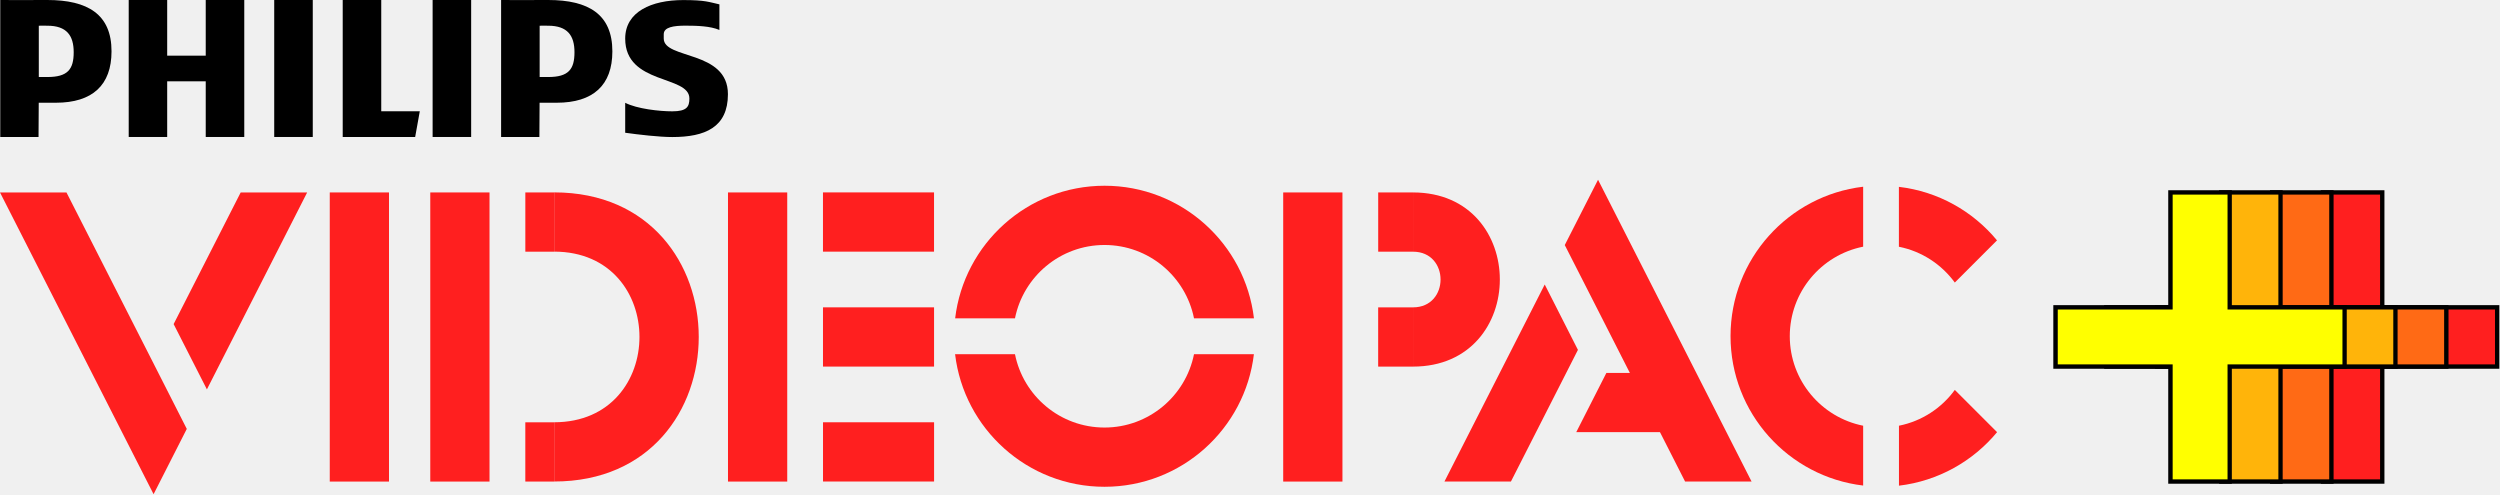
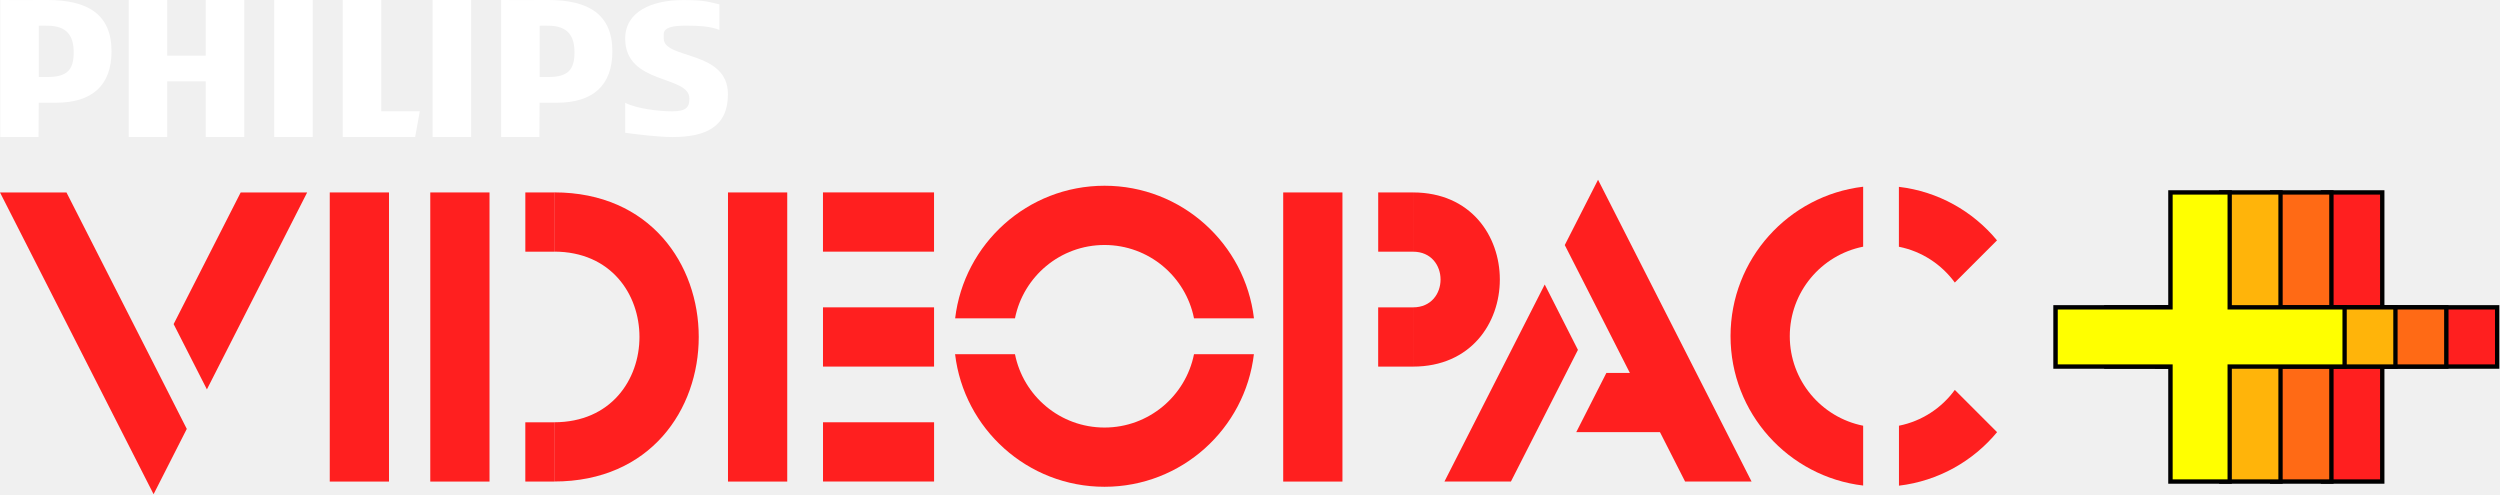
<svg xmlns="http://www.w3.org/2000/svg" viewBox="0 0 3840 760" height="760" width="3840" xml:space="preserve" id="svg2" version="1.1">
  <defs id="defs6" />
  <g transform="matrix(1.333333,0,0,-1.333333,0,760)" id="g10">
    <g transform="scale(0.1)" id="g12">
      <path id="path14" style="fill:#ff1f1f;fill-opacity:1;fill-rule:nonzero;stroke:none" d="m 6051.88,2800.55 h 332.27 v 682.5 h -332.27 z" />
      <path id="path16" style="fill:#ff1f1f;fill-opacity:1;fill-rule:nonzero;stroke:none" d="m 6051.68,152.5 h 332.27 V 835 h -332.27 z" />
      <path id="path18" style="fill:#ff1f1f;fill-opacity:1;fill-rule:nonzero;stroke:none" d="m 9480.55,2800.98 h 1279.53 v 682.5 H 9480.55 Z" />
      <path id="path20" style="fill:#ff1f1f;fill-opacity:1;fill-rule:nonzero;stroke:none" d="m 15876.9,2800.66 h 401.25 v 682.5 h -401.25 z" />
      <path id="path22" style="fill:#ff1f1f;fill-opacity:1;fill-rule:nonzero;stroke:none" d="m 9481.09,152.93 h 1279.53 v 682.5 H 9481.09 Z" />
      <path id="path24" style="fill:#ff1f1f;fill-opacity:1;fill-rule:nonzero;stroke:none" d="m 3798.75,152.27 h 682.5 v 3330.74 h -682.5 z" />
      <path id="path26" style="fill:#ff1f1f;fill-opacity:1;fill-rule:nonzero;stroke:none" d="m 4956.76,152.27 h 682.5 v 3330.74 h -682.5 z" />
      <path id="path28" style="fill:#ff1f1f;fill-opacity:1;fill-rule:nonzero;stroke:none" d="m 6383.98,153.012 c 0,227.218 0,455.23 0,682.5 1310.28,0 1310.28,1965.738 0,1965.738 0,227.27 0,455.23 0,682.5 2220.79,-0.74 2220.79,-3330.738 0,-3330.738 z" />
      <path id="path30" style="fill:#ff1f1f;fill-opacity:1;fill-rule:nonzero;stroke:none" d="m 8386.48,152.27 h 682.5 v 3330.74 h -682.5 z" />
      <path id="path32" style="fill:#ff1f1f;fill-opacity:1;fill-rule:nonzero;stroke:none" d="m 9480.82,1476.95 h 1279.53 v 682.5 H 9480.82 Z" />
      <path id="path34" style="fill:#ff1f1f;fill-opacity:1;fill-rule:nonzero;stroke:none" d="m 15876.5,1476.64 h 401.25 v 682.5 h -401.25 z" />
      <path id="path36" style="fill:#ff1f1f;fill-opacity:1;fill-rule:nonzero;stroke:none" d="m 14782.5,152.27 h 682.5 v 3330.74 h -682.5 z" />
      <g transform="scale(1.08046)" id="g38">
        <path id="path40" style="fill:#ff1f1f;fill-opacity:1;fill-rule:nonzero;stroke:none" d="m 15065.8,1366.79 c 0,211.03 0,420.64 0,631.68 391.5,0 391.5,593.5 0,593.5 0,211.02 0,420.64 0,631.67 1234.2,0 1234.2,-1856.85 0,-1856.85 z" />
      </g>
      <path id="path42" style="fill:#ff1f1f;fill-opacity:1;fill-rule:nonzero;stroke:none" d="m 11692.5,2032.5 c 96,481.48 521.3,845.23 1031.3,845.23 510,0 935.2,-362.96 1031.2,-845.23 h 690.7 c -101.9,860.23 -833.9,1527.73 -1721.2,1527.73 -887.2,0 -1619.3,-667.5 -1721.3,-1527.73 z" />
      <path id="path44" style="fill:#ff1f1f;fill-opacity:1;fill-rule:nonzero;stroke:none" d="m 13755,1620 c -96,-481.48 -521.2,-845.23 -1031.2,-845.23 -510,0 -935.3,362.96 -1031.3,845.23 h -690 c 102,-860.23 834,-1527.73 1721.3,-1527.73 888,0 1619.2,667.5 1721.2,1527.73 z" />
      <path id="path46" style="fill:#ff1f1f;fill-opacity:1;fill-rule:nonzero;stroke:none" d="m 2772.73,3483.01 -772.5,-1516.53 383.29,-752.22 1155,2268.75 z" />
      <path id="path48" style="fill:#ff1f1f;fill-opacity:1;fill-rule:nonzero;stroke:none" d="M 1769.26,1511.99 765.738,3483.01 H 0 L 1769.26,6.762 2151.76,758.98 Z" />
      <g transform="scale(1.31678)" id="g50">
        <path id="path52" style="fill:#ff1f1f;fill-opacity:1;fill-rule:nonzero;stroke:none" d="m 16300,604.309 c -365.7,72.92 -641.9,395.851 -641.9,783.161 0,387.3 275.7,710.28 641.9,783.16 v 524.57 c -653.3,-77.46 -1160.2,-633.35 -1160.2,-1307.17 0,-673.779 506.9,-1229.674 1160.2,-1307.166 z" />
      </g>
      <g transform="scale(1.41138)" id="g54">
        <path id="path56" style="fill:#ff1f1f;fill-opacity:1;fill-rule:nonzero;stroke:none" d="m 15955.6,1732.35 344.4,344.35 c -196.1,237 -479.3,399.07 -800.8,436.8 v -488.89 c 187,-37.2 348,-144 456.4,-292.26 z" />
      </g>
      <g transform="scale(1.41143)" id="g58">
        <path id="path60" style="fill:#ff1f1f;fill-opacity:1;fill-rule:nonzero;stroke:none" d="M 15955.1,856.043 C 15847.3,707.781 15685.7,600.982 15499.2,563.786 V 74.393 c 321.5,38.245 604.7,200.315 800.8,436.778 z" />
      </g>
      <g transform="scale(1.19784)" id="g62">
        <path id="path64" style="fill:#ff1f1f;fill-opacity:1;fill-rule:nonzero;stroke:none" d="M 15449.1,1172.09 15159.2,602.319 H 16300 v 569.771 z" />
      </g>
      <g transform="scale(1.1152)" id="g66">
        <path id="path68" style="fill:#ff1f1f;fill-opacity:1;fill-rule:nonzero;stroke:none" d="m 15608,137.206 692,1359.824 -343,675.23 -1035.7,-2035.054 z" />
      </g>
      <g transform="scale(1.23791)" id="g70">
        <path id="path72" style="fill:#ff1f1f;fill-opacity:1;fill-rule:nonzero;stroke:none" d="m 14871.4,1716.41 810,-1592.806 h 618.6 l -1428.6,2808.146 -309.6,-607.69 z" />
      </g>
-       <path id="path74" style="fill:#000000;fill-opacity:1;fill-rule:nonzero;stroke:none" d="m 6315,5700 c -179.26,0 -542.27,-2.27 -542.27,0 V 4121.99 h 441.02 l 2.27,394.49 h 197.22 c 420.74,0 641.25,202.5 641.25,591.76 0,427.5 -275.23,591.76 -739.49,591.76 z m 0,-887.27 h -98.24 v 591.02 c 26.25,1.48 75.74,0 98.24,0 222.73,0 303.01,-113.98 303.01,-305.23 0,-197.27 -68.24,-285.79 -303.01,-285.79 z" />
-       <path id="path76" style="fill:#000000;fill-opacity:1;fill-rule:nonzero;stroke:none" d="m 2370,4121.99 v 641.25 H 1926.02 V 4121.99 H 1482.73 V 5700 h 443.29 V 5058.75 H 2370 V 5700 h 443.98 V 4121.99 Z" />
-       <path id="path78" style="fill:#000000;fill-opacity:1;fill-rule:nonzero;stroke:none" d="M 3158.98,4121.99 H 3603 V 5700 h -444.02 z" />
-       <path id="path80" style="fill:#000000;fill-opacity:1;fill-rule:nonzero;stroke:none" d="M 4782.73,4121.99 H 3948.01 V 5700 h 443.98 V 4418.24 h 444.03 z" />
-       <path id="path82" style="fill:#000000;fill-opacity:1;fill-rule:nonzero;stroke:none" d="m 4983.75,4121.99 h 443.98 V 5700 h -443.98 z" />
-       <path id="path84" style="fill:#000000;fill-opacity:1;fill-rule:nonzero;stroke:none" d="m 7646.25,5305.51 v -49.49 c 0,-242.27 739.49,-131.25 739.49,-641.25 0,-382.5 -263.98,-493.52 -641.25,-493.52 -148.47,0 -387.73,27.73 -542.22,49.49 v 345 c 136.48,-69.72 393.75,-98.24 542.22,-98.24 167.27,0 197.27,52.5 197.27,147.73 0,271.53 -739.49,155.28 -739.49,690 0,310.51 303.75,444.03 668.98,444.03 258.75,0 298.52,-24.03 416.25,-49.49 V 5355 c -105,44.26 -251.99,49.49 -394.49,49.49 -129.77,-0.74 -246.76,-15.74 -246.76,-98.98 z" />
-       <path id="path86" style="fill:#000000;fill-opacity:1;fill-rule:nonzero;stroke:none" d="m 545.23,5700 c -179.21,0 -542.218,-2.27 -542.218,0 V 4121.99 H 443.98 l 2.27,394.49 h 197.27 c 420.74,0 641.25,202.5 641.25,591.76 0.74,427.5 -275.28,591.76 -739.54,591.76 z m 0,-887.27 h -98.242 v 591.02 c 26.25,1.48 75.742,0 99.032,0 222.73,0 302.96,-113.98 302.96,-305.23 0,-197.27 -68.242,-285.79 -303.75,-285.79 z" />
+       <path id="path74" style="fill:#ffffff;fill-opacity:1;fill-rule:nonzero;stroke:none" d="m 6315,5700 c -179.26,0 -542.27,-2.27 -542.27,0 V 4121.99 h 441.02 l 2.27,394.49 h 197.22 c 420.74,0 641.25,202.5 641.25,591.76 0,427.5 -275.23,591.76 -739.49,591.76 z m 0,-887.27 h -98.24 v 591.02 c 26.25,1.48 75.74,0 98.24,0 222.73,0 303.01,-113.98 303.01,-305.23 0,-197.27 -68.24,-285.79 -303.01,-285.79 z" />
+       <path id="path76" style="fill:#ffffff;fill-opacity:1;fill-rule:nonzero;stroke:none" d="m 2370,4121.99 v 641.25 H 1926.02 V 4121.99 H 1482.73 V 5700 h 443.29 V 5058.75 H 2370 V 5700 h 443.98 V 4121.99 Z" />
+       <path id="path78" style="fill:#ffffff;fill-opacity:1;fill-rule:nonzero;stroke:none" d="M 3158.98,4121.99 H 3603 V 5700 h -444.02 z" />
+       <path id="path80" style="fill:#ffffff;fill-opacity:1;fill-rule:nonzero;stroke:none" d="M 4782.73,4121.99 H 3948.01 V 5700 h 443.98 V 4418.24 h 444.03 z" />
+       <path id="path82" style="fill:#ffffff;fill-opacity:1;fill-rule:nonzero;stroke:none" d="m 4983.75,4121.99 h 443.98 V 5700 h -443.98 z" />
+       <path id="path84" style="fill:#ffffff;fill-opacity:1;fill-rule:nonzero;stroke:none" d="m 7646.25,5305.51 v -49.49 c 0,-242.27 739.49,-131.25 739.49,-641.25 0,-382.5 -263.98,-493.52 -641.25,-493.52 -148.47,0 -387.73,27.73 -542.22,49.49 v 345 c 136.48,-69.72 393.75,-98.24 542.22,-98.24 167.27,0 197.27,52.5 197.27,147.73 0,271.53 -739.49,155.28 -739.49,690 0,310.51 303.75,444.03 668.98,444.03 258.75,0 298.52,-24.03 416.25,-49.49 V 5355 c -105,44.26 -251.99,49.49 -394.49,49.49 -129.77,-0.74 -246.76,-15.74 -246.76,-98.98 z" />
+       <path id="path86" style="fill:#ffffff;fill-opacity:1;fill-rule:nonzero;stroke:none" d="m 545.23,5700 c -179.21,0 -542.218,-2.27 -542.218,0 V 4121.99 H 443.98 l 2.27,394.49 h 197.27 c 420.74,0 641.25,202.5 641.25,591.76 0.74,427.5 -275.28,591.76 -739.54,591.76 z m 0,-887.27 h -98.242 v 591.02 c 26.25,1.48 75.742,0 99.032,0 222.73,0 302.96,-113.98 302.96,-305.23 0,-197.27 -68.242,-285.79 -303.75,-285.79 z" />
      <g transform="scale(1.76489)" id="g88">
        <path id="path90" style="fill:#ff1f1f;fill-opacity:1;fill-rule:nonzero;stroke:none" d="m 16300,1223.45 h -750.5 v 750.05 h -386.7 v -750.05 h -750 V 836.744 h 750 V 86.698 h 386.7 V 836.744 h 750.5 z" />
      </g>
      <g transform="scale(1.76641)" id="g92">
        <path id="path94" style="fill:#000000;fill-opacity:1;fill-rule:nonzero;stroke:none" d="m 15550.6,72.18 h -414.8 V 822.001 h -749.4 v 414.839 h 749.4 v 749.4 h 414.8 v -749.4 H 16300 V 822.001 h -749.4 z m -386.4,28.437 h 358 v 749.847 h 749.4 v 357.916 h -749.4 v 749.4 h -358 v -749.4 h -749.4 V 850.464 h 749.4 z" />
      </g>
      <g transform="scale(1.72891)" id="g96">
        <path id="path98" style="fill:#ff6a15;fill-opacity:1;fill-rule:nonzero;stroke:none" d="m 16300,1248.91 h -765.7 v 765.66 h -394.7 v -765.66 h -765.7 V 854.157 h 765.7 V 88.502 h 394.7 V 854.157 h 765.7 z" />
      </g>
      <g transform="scale(1.73048)" id="g100">
        <path id="path102" style="fill:#000000;fill-opacity:1;fill-rule:nonzero;stroke:none" d="m 15535,73.679 h -423.4 V 839.071 h -765 v 423.459 h 765 v 764.96 h 423.4 v -764.96 h 765 V 839.071 h -765 z m -394.4,29.027 h 365.4 v 765.419 h 764.9 V 1233.47 H 15506 v 764.96 h -365.4 v -764.96 h -764.9 V 868.125 h 764.9 z" />
      </g>
      <g transform="scale(1.69298)" id="g104">
        <path id="path106" style="fill:#ffb40a;fill-opacity:1;fill-rule:nonzero;stroke:none" d="m 16300,1275.42 h -781.9 v 781.91 H 15115 v -781.91 h -782 V 872.287 h 782 V 90.38 h 403.1 V 872.287 h 781.9 z" />
      </g>
      <g transform="scale(1.69449)" id="g108">
        <path id="path110" style="fill:#000000;fill-opacity:1;fill-rule:nonzero;stroke:none" d="m 15519.3,75.244 h -432.5 V 856.889 h -781.6 v 432.451 h 781.2 v 781.2 h 432.4 v -781.2 H 16300 V 856.889 h -781.2 V 75.244 Z m -402.8,29.643 h 373.1 V 886.56 h 781.2 v 373.1 h -781.2 v 781.21 h -373.1 v -781.21 h -781.2 v -373.1 h 781.2 z" />
      </g>
      <g transform="scale(1.65704)" id="g112">
        <path id="path114" style="fill:#ffff00;fill-opacity:1;fill-rule:nonzero;stroke:none" d="m 16300,1303.08 h -798.9 v 798.87 h -411.8 v -798.87 h -798.9 V 891.204 h 798.9 V 92.34 h 411.8 V 891.204 h 798.9 z" />
      </g>
      <g transform="scale(1.65856)" id="g116">
        <path id="path118" style="fill:#000000;fill-opacity:1;fill-rule:nonzero;stroke:none" d="m 15501.9,76.874 h -441.8 v 798.581 h -798.2 v 441.815 h 798.2 v 798.13 h 441.8 V 1317.27 H 16300 V 875.455 h -798.1 z m -411.1,30.286 h 381.2 v 798.609 h 798.2 V 1286.95 H 15472 v 798.14 h -381.2 v -798.14 h -798.1 V 905.769 h 798.1 z" />
      </g>
    </g>
  </g>
</svg>
